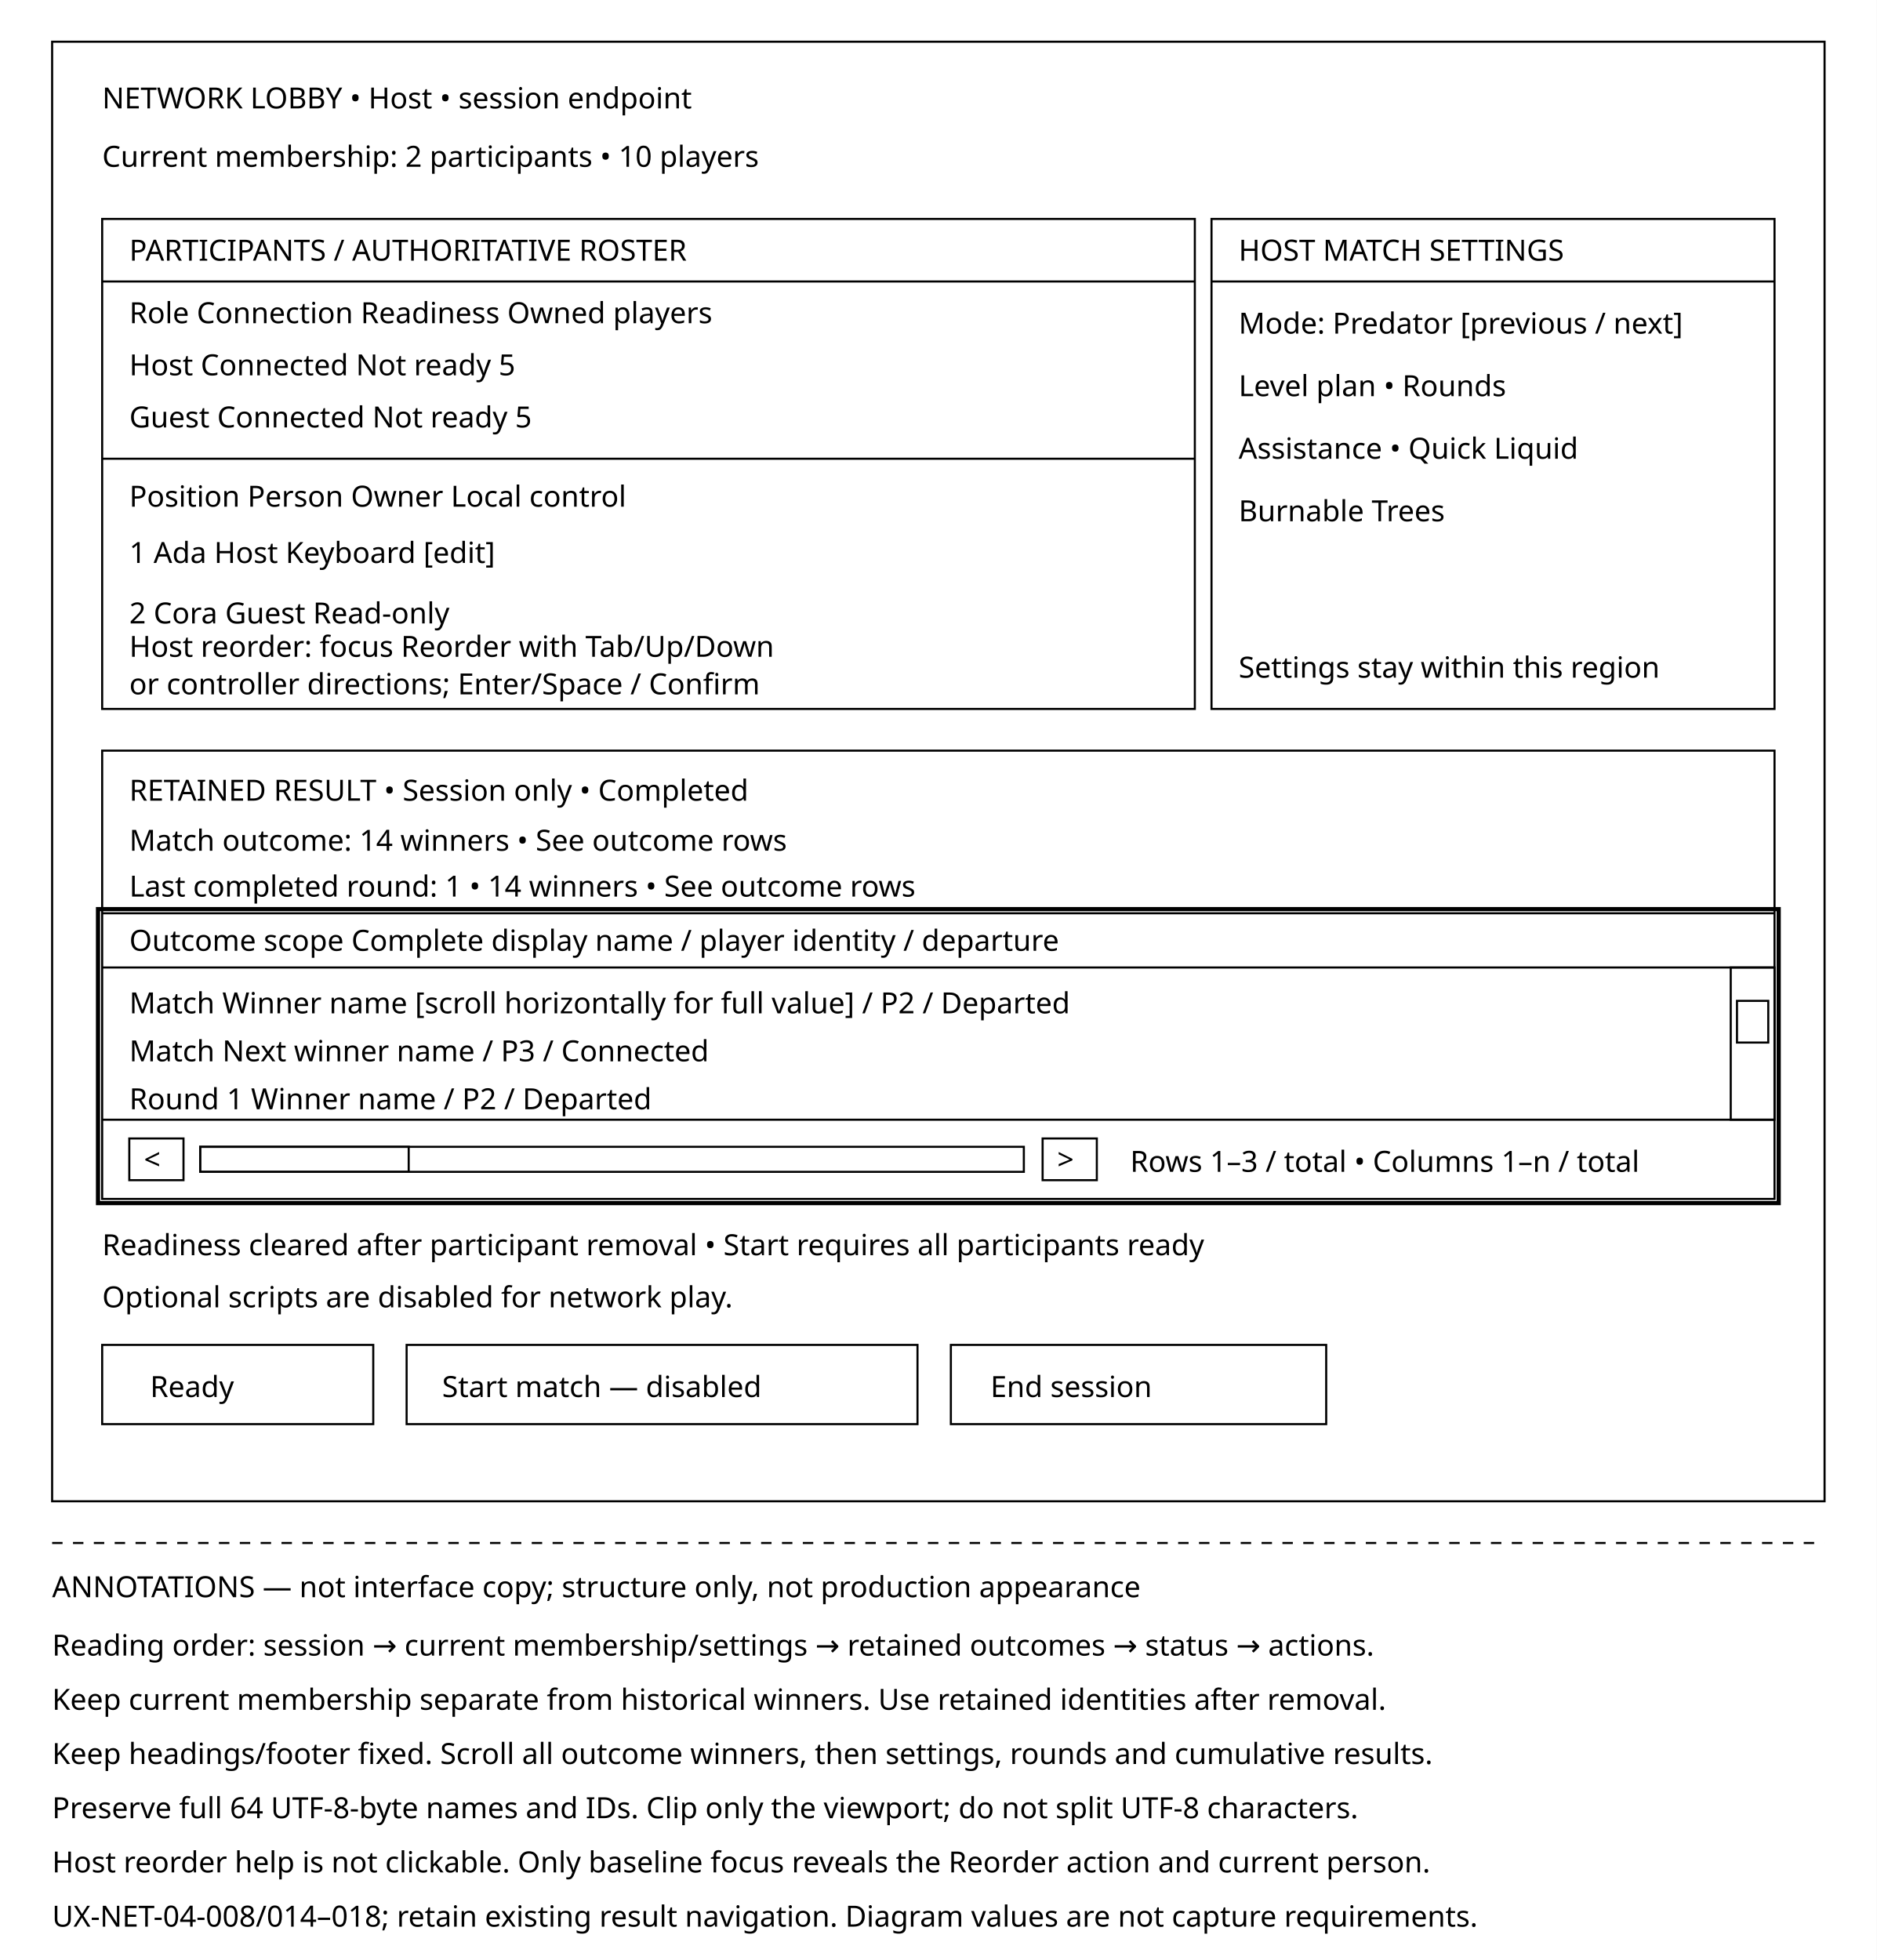
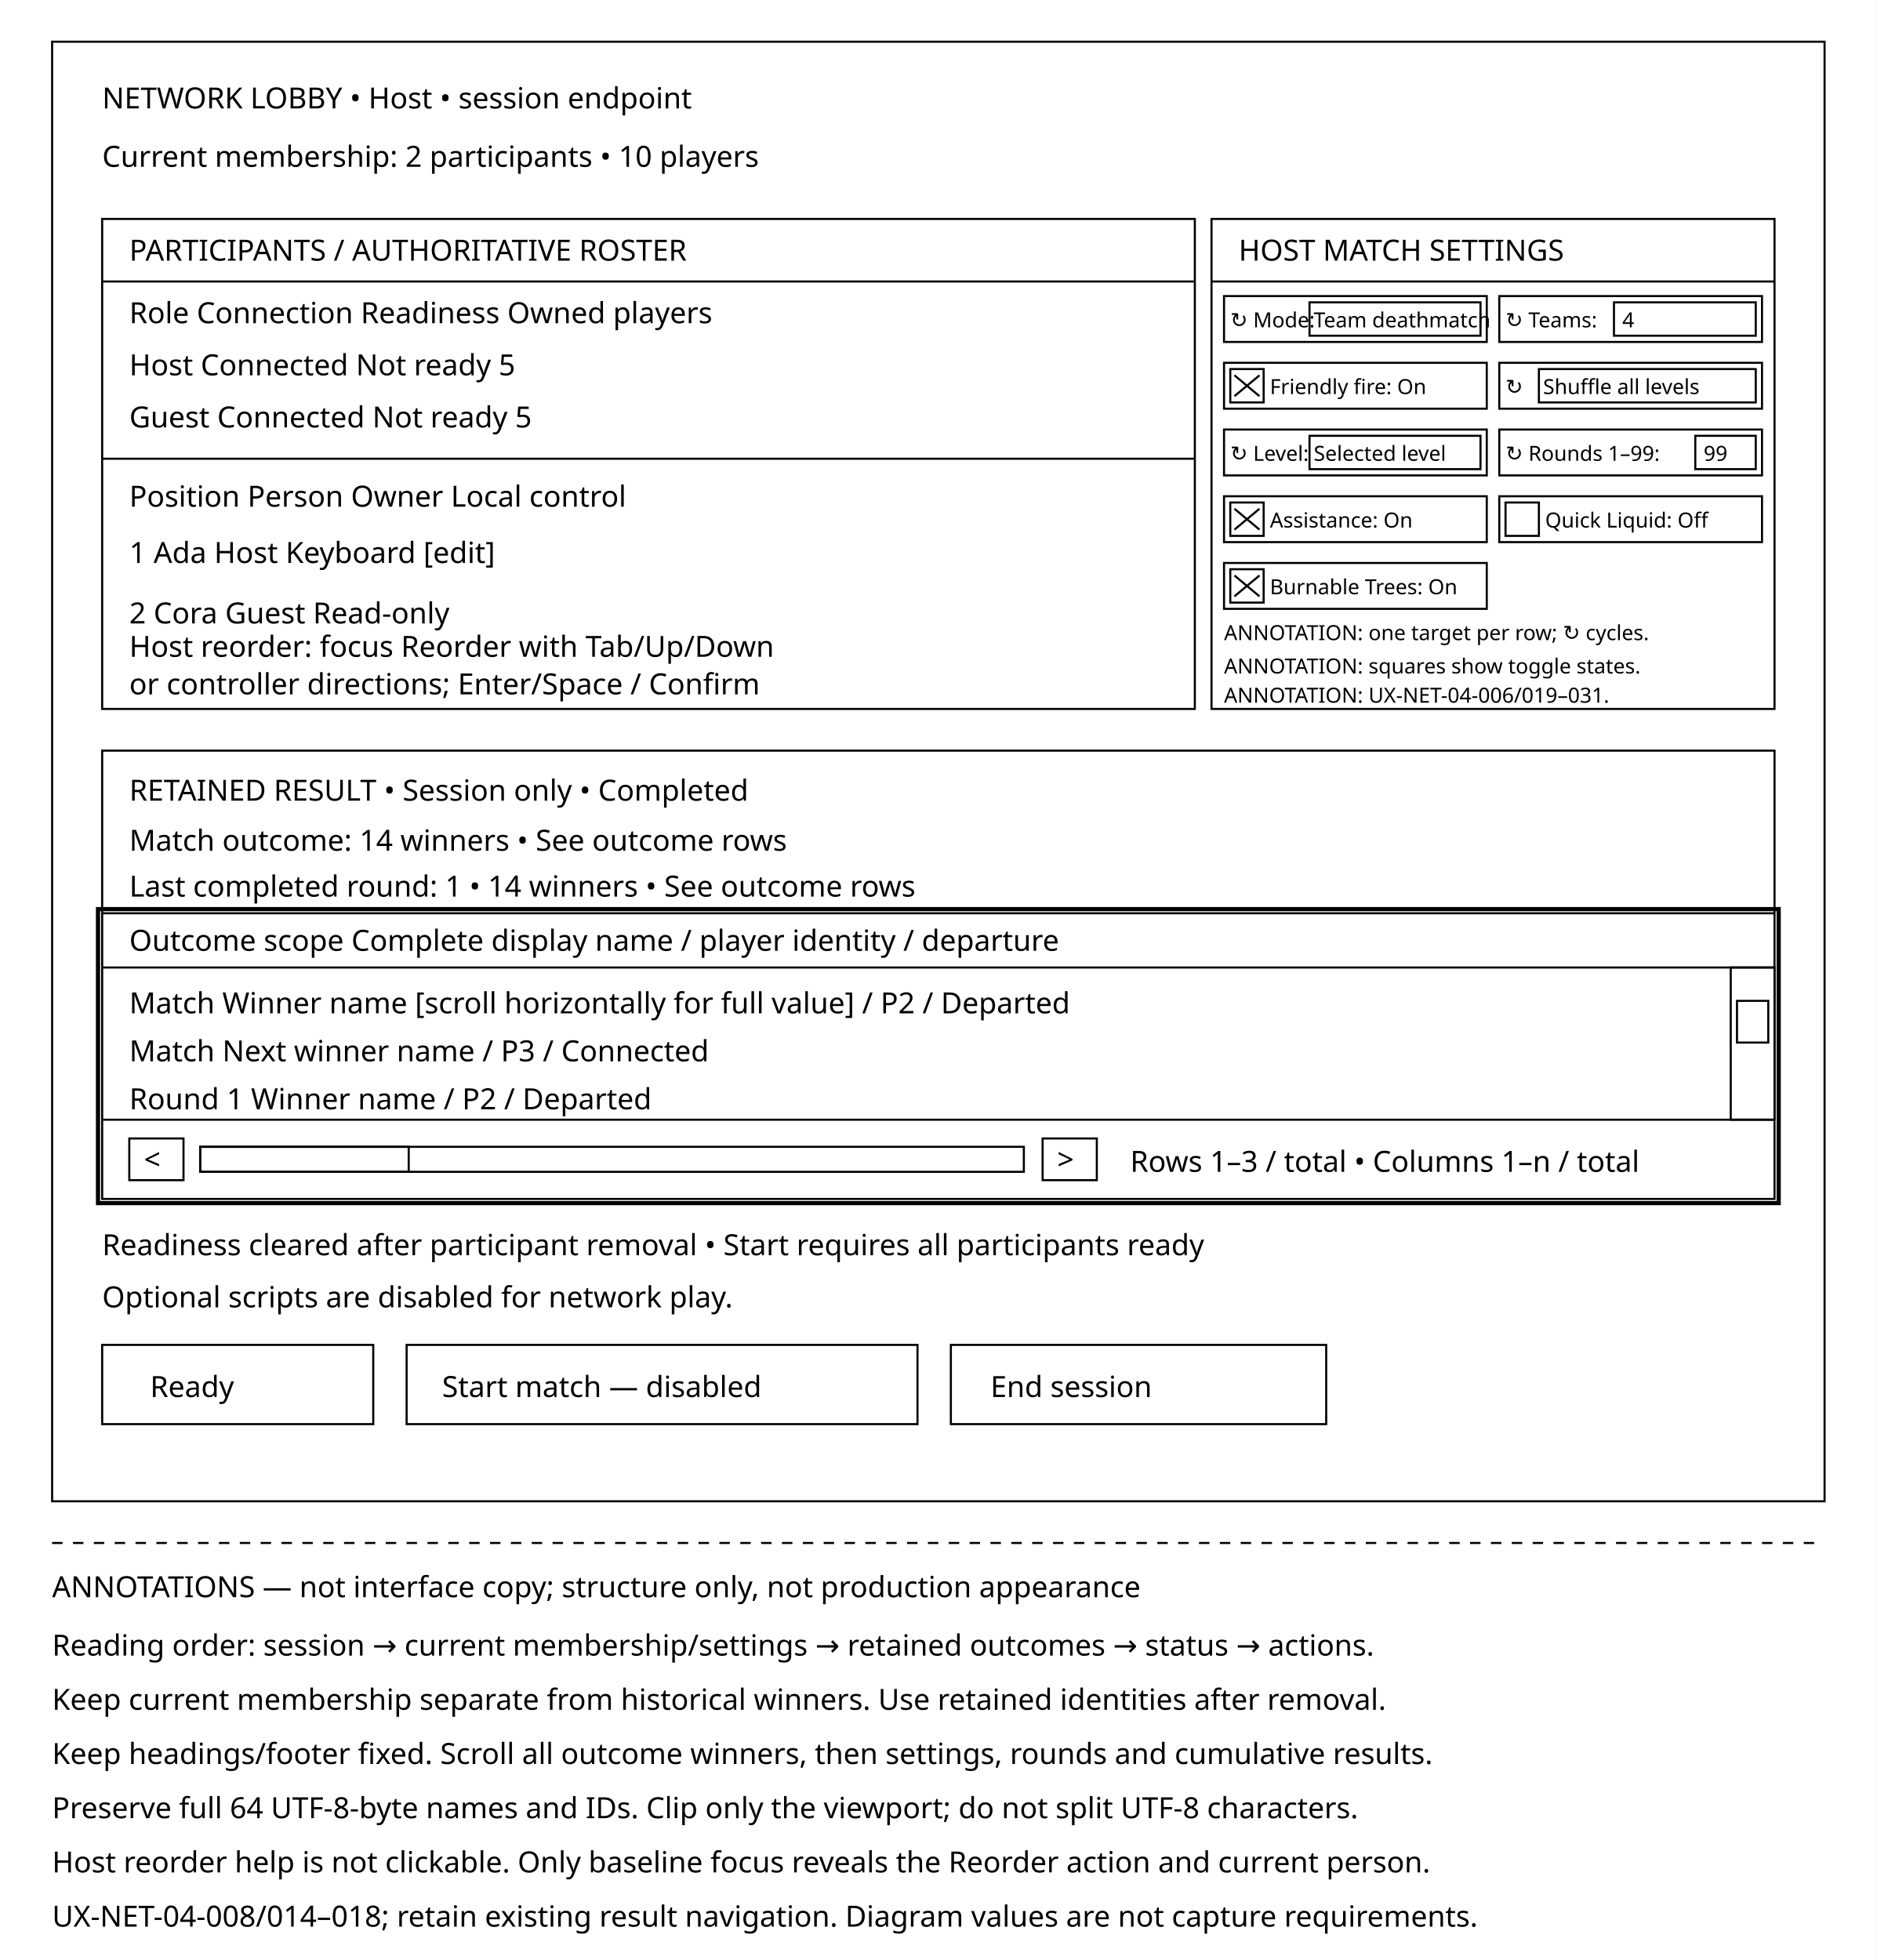
<svg xmlns="http://www.w3.org/2000/svg" width="900" height="940" viewBox="0 0 900 940">
  <rect width="900" height="940" fill="white" />
  <g fill="none" stroke="black" stroke-width="1">
    <rect x="25" y="20" width="850" height="700" />
    <rect x="49" y="105" width="524" height="235" />
    <rect x="581" y="105" width="270" height="235" />
    <path d="M49 135H573 M49 220H573 M581 135H851" />
    <rect x="49" y="360" width="802" height="215" />
    <path d="M49 438H851 M49 464H851 M49 537H851" />
    <rect x="830" y="464" width="21" height="73" />
    <rect x="833" y="480" width="15" height="20" />
    <rect x="62" y="546" width="26" height="20" />
    <rect x="96" y="550" width="395" height="12" />
    <rect x="96" y="550" width="100" height="12" />
    <rect x="500" y="546" width="26" height="20" />
    <rect x="49" y="645" width="130" height="38" />
    <rect x="195" y="645" width="245" height="38" />
    <rect x="456" y="645" width="180" height="38" />
    <rect x="47" y="436" width="806" height="141" stroke-width="2" />
    <path d="M25 740H875" stroke-dasharray="5 5" />
  </g>
  <g font-family="sans-serif" font-size="14" fill="black">
    <text x="49" y="52">NETWORK LOBBY • Host • session endpoint</text>
    <text x="49" y="80">Current membership: 2 participants • 10 players</text>
    <text x="62" y="125">PARTICIPANTS / AUTHORITATIVE ROSTER</text>
    <text x="62" y="155">Role    Connection    Readiness    Owned players</text>
    <text x="62" y="180">Host    Connected     Not ready    5</text>
    <text x="62" y="205">Guest   Connected     Not ready    5</text>
    <text x="62" y="243">Position    Person    Owner    Local control</text>
    <text x="62" y="270">1             Ada        Host      Keyboard [edit]</text>
    <text x="62" y="299">2             Cora       Guest     Read-only</text>
    <text x="62" y="315">Host reorder: focus Reorder with Tab/Up/Down</text>
    <text x="62" y="333">or controller directions; Enter/Space / Confirm</text>
    <text x="594" y="125">HOST MATCH SETTINGS</text>
-     <text x="594" y="160">Mode: Predator  [previous / next]</text>
-     <text x="594" y="190">Level plan • Rounds</text>
-     <text x="594" y="220">Assistance • Quick Liquid</text>
-     <text x="594" y="250">Burnable Trees</text>
-     <text x="594" y="325">Settings stay within this region</text>
+     <g font-size="10">
+       <g fill="white" stroke="black" stroke-width="1">
+         <rect x="587" y="142" width="126" height="22" />
+         <rect x="719" y="142" width="126" height="22" />
+         <rect x="587" y="174" width="126" height="22" />
+         <rect x="719" y="174" width="126" height="22" />
+         <rect x="587" y="206" width="126" height="22" />
+         <rect x="719" y="206" width="126" height="22" />
+         <rect x="587" y="238" width="126" height="22" />
+         <rect x="719" y="238" width="126" height="22" />
+         <rect x="587" y="270" width="126" height="22" />
+         <rect x="628" y="145" width="82" height="16" />
+         <rect x="774" y="145" width="68" height="16" />
+         <rect x="738" y="177" width="104" height="16" />
+         <rect x="628" y="209" width="82" height="16" />
+         <rect x="813" y="209" width="29" height="16" />
+         <rect x="590" y="177" width="16" height="16" />
+         <rect x="590" y="241" width="16" height="16" />
+         <rect x="722" y="241" width="16" height="16" />
+         <rect x="590" y="273" width="16" height="16" />
+       </g>
+       <path d="M592 180L604 190 M604 180L592 190 M592 244L604 254 M604 244L592 254 M592 276L604 286 M604 276L592 286" fill="none" stroke="black" />
+       <text x="590" y="157">↻ Mode:</text>
+       <text x="630" y="157">Team deathmatch</text>
+       <text x="722" y="157">↻ Teams:</text>
+       <text x="778" y="157">4</text>
+       <text x="609" y="189">Friendly fire: On</text>
+       <text x="722" y="189">↻</text>
+       <text x="740" y="189">Shuffle all levels</text>
+       <text x="590" y="221">↻ Level:</text>
+       <text x="630" y="221">Selected level</text>
+       <text x="722" y="221">↻ Rounds 1–99:</text>
+       <text x="817" y="221">99</text>
+       <text x="609" y="253">Assistance: On</text>
+       <text x="741" y="253">Quick Liquid: Off</text>
+       <text x="609" y="285">Burnable Trees: On</text>
+       <text x="587" y="307">ANNOTATION: one target per row; ↻ cycles.</text>
+       <text x="587" y="323">ANNOTATION: squares show toggle states.</text>
+       <text x="587" y="337">ANNOTATION: UX-NET-04-006/019–031.</text>
+     </g>
    <text x="62" y="384">RETAINED RESULT • Session only • Completed</text>
    <text x="62" y="408">Match outcome: 14 winners • See outcome rows</text>
    <text x="62" y="430">Last completed round: 1 • 14 winners • See outcome rows</text>
    <text x="62" y="456">Outcome scope     Complete display name / player identity / departure</text>
    <text x="62" y="486">Match                    Winner name [scroll horizontally for full value] / P2 / Departed</text>
    <text x="62" y="509">Match                    Next winner name / P3 / Connected</text>
    <text x="62" y="532">Round 1                 Winner name / P2 / Departed</text>
    <text x="69" y="561">&lt;</text>
    <text x="507" y="561">&gt;</text>
    <text x="542" y="562">Rows 1–3 / total • Columns 1–n / total</text>
    <text x="49" y="602">Readiness cleared after participant removal • Start requires all participants ready</text>
    <text x="49" y="627">Optional scripts are disabled for network play.</text>
    <text x="72" y="670">Ready</text>
    <text x="212" y="670">Start match — disabled</text>
    <text x="475" y="670">End session</text>
    <text x="25" y="766">ANNOTATIONS — not interface copy; structure only, not production appearance</text>
    <text x="25" y="794">Reading order: session → current membership/settings → retained outcomes → status → actions.</text>
    <text x="25" y="820">Keep current membership separate from historical winners. Use retained identities after removal.</text>
    <text x="25" y="846">Keep headings/footer fixed. Scroll all outcome winners, then settings, rounds and cumulative results.</text>
    <text x="25" y="872">Preserve full 64 UTF-8-byte names and IDs. Clip only the viewport; do not split UTF-8 characters.</text>
    <text x="25" y="898">Host reorder help is not clickable. Only baseline focus reveals the Reorder action and current person.</text>
    <text x="25" y="924">UX-NET-04-008/014–018; retain existing result navigation. Diagram values are not capture requirements.</text>
  </g>
</svg>
